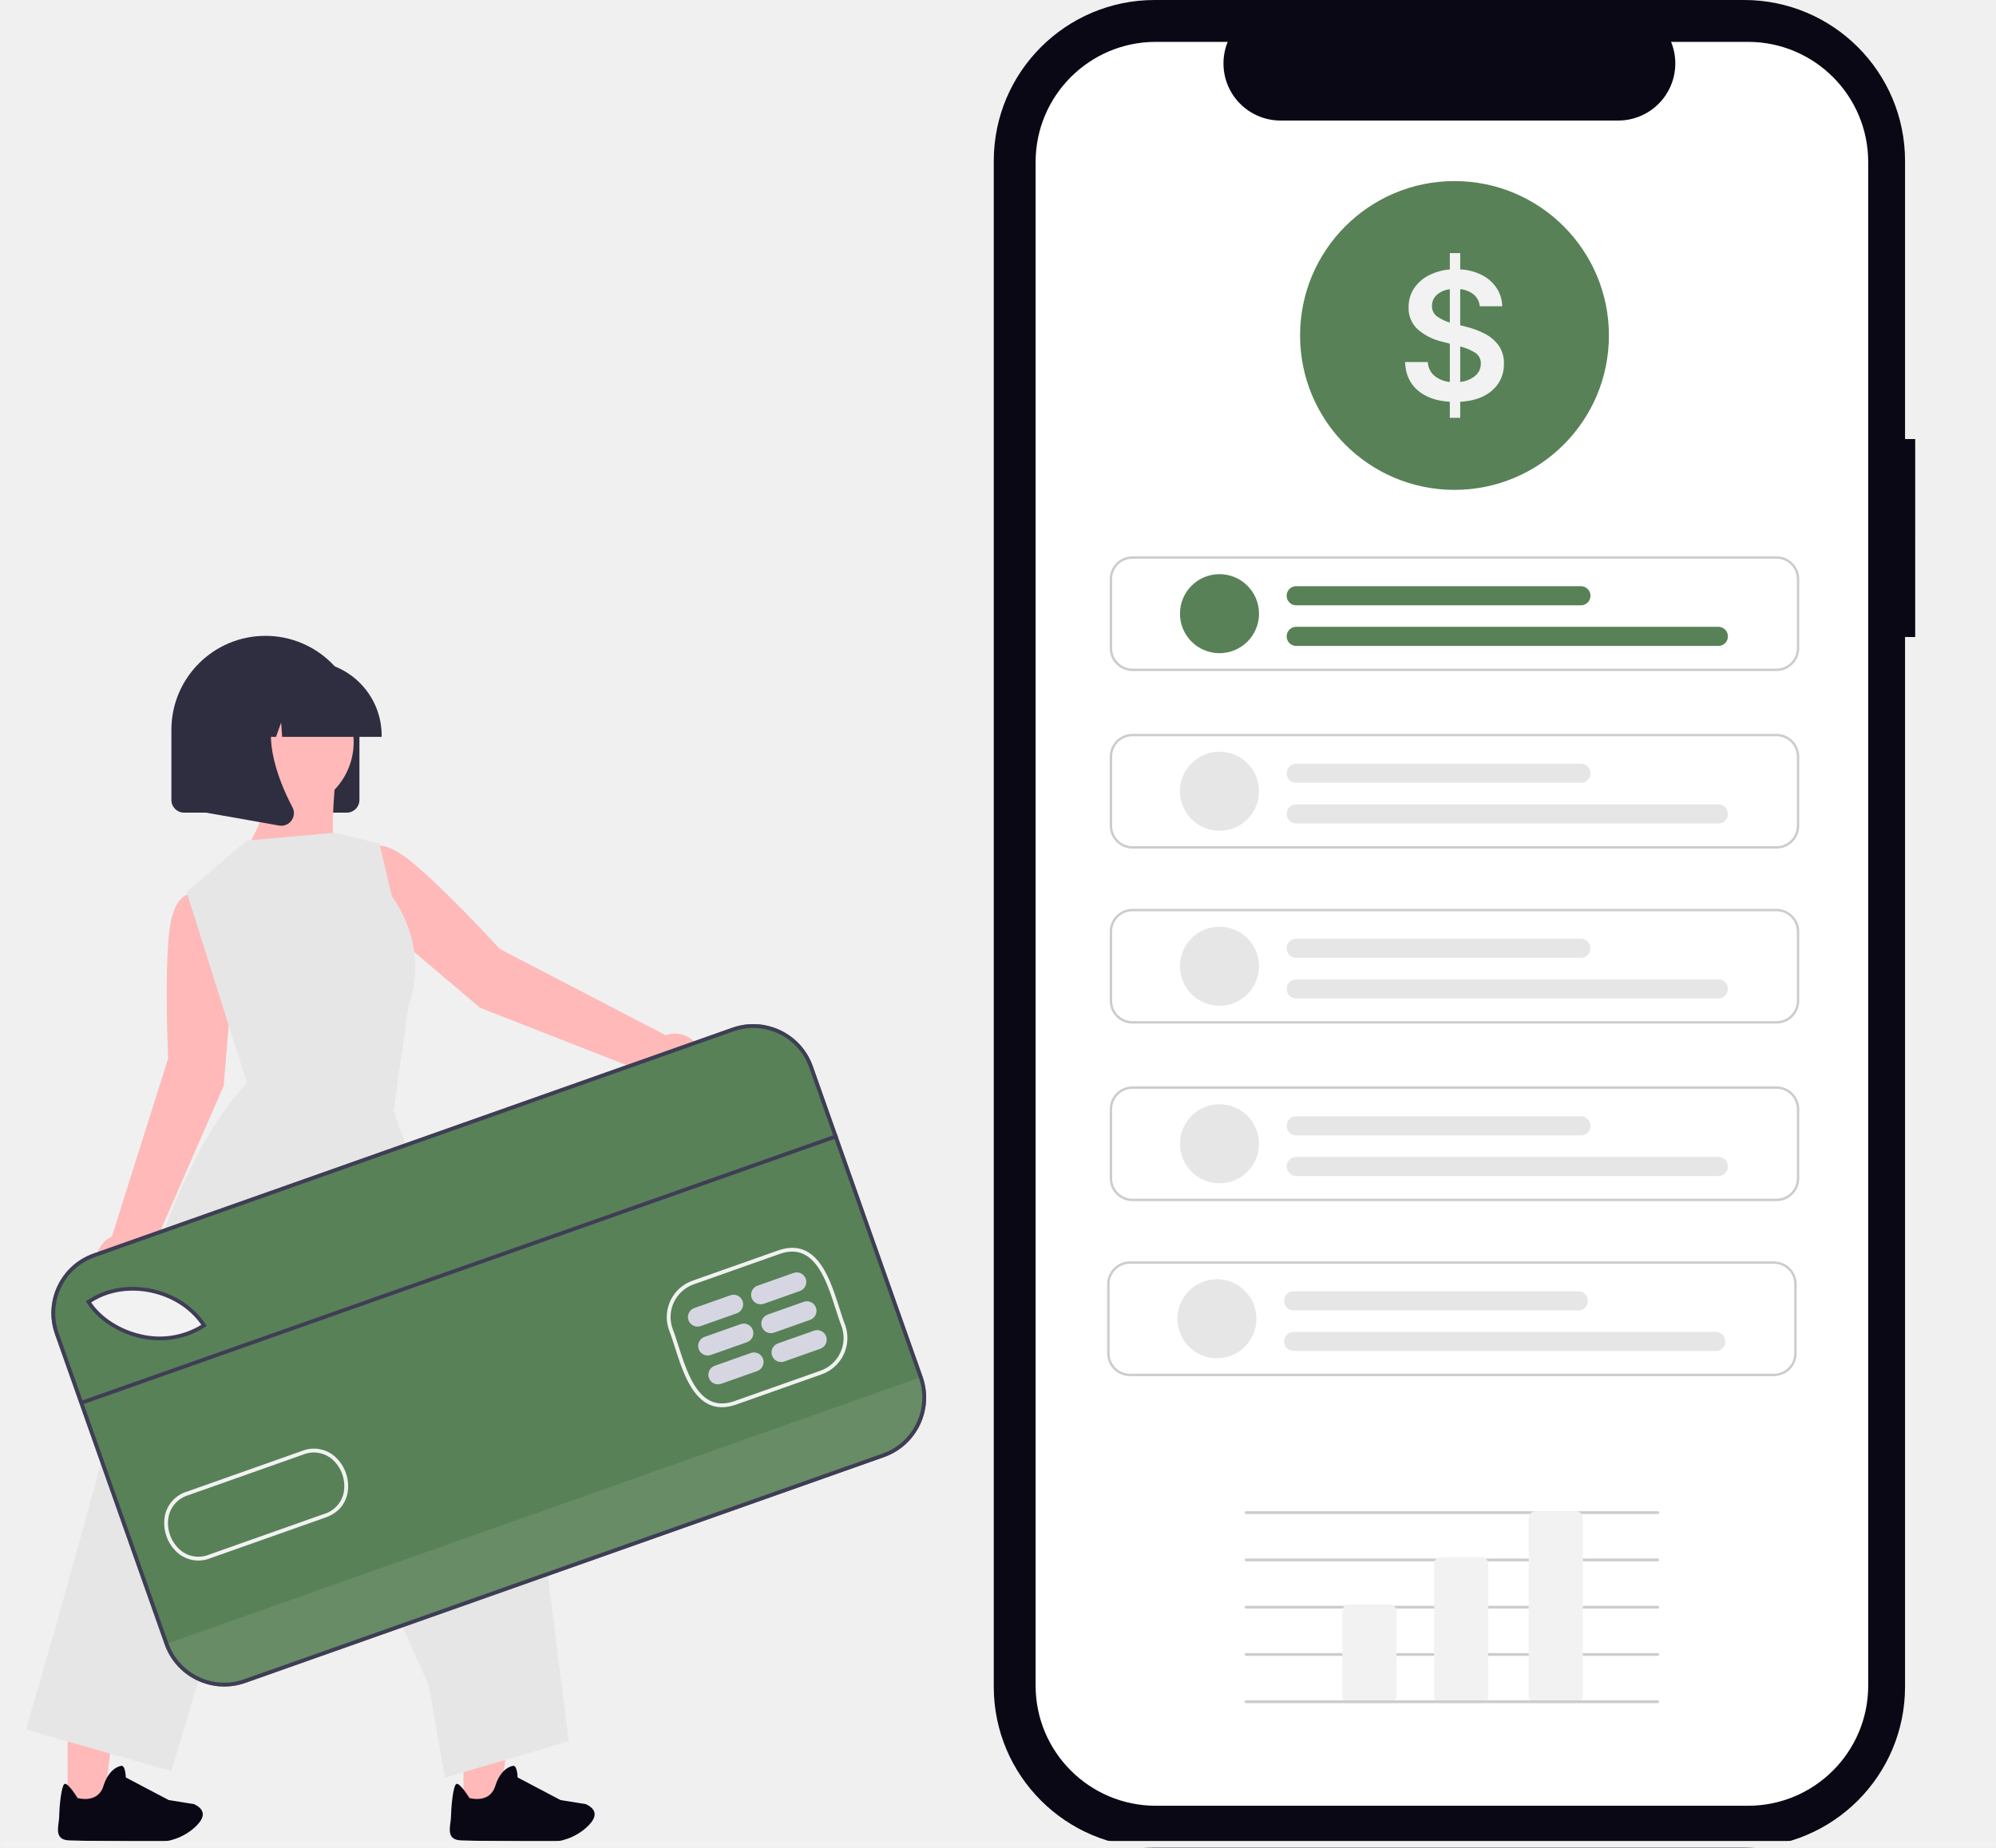
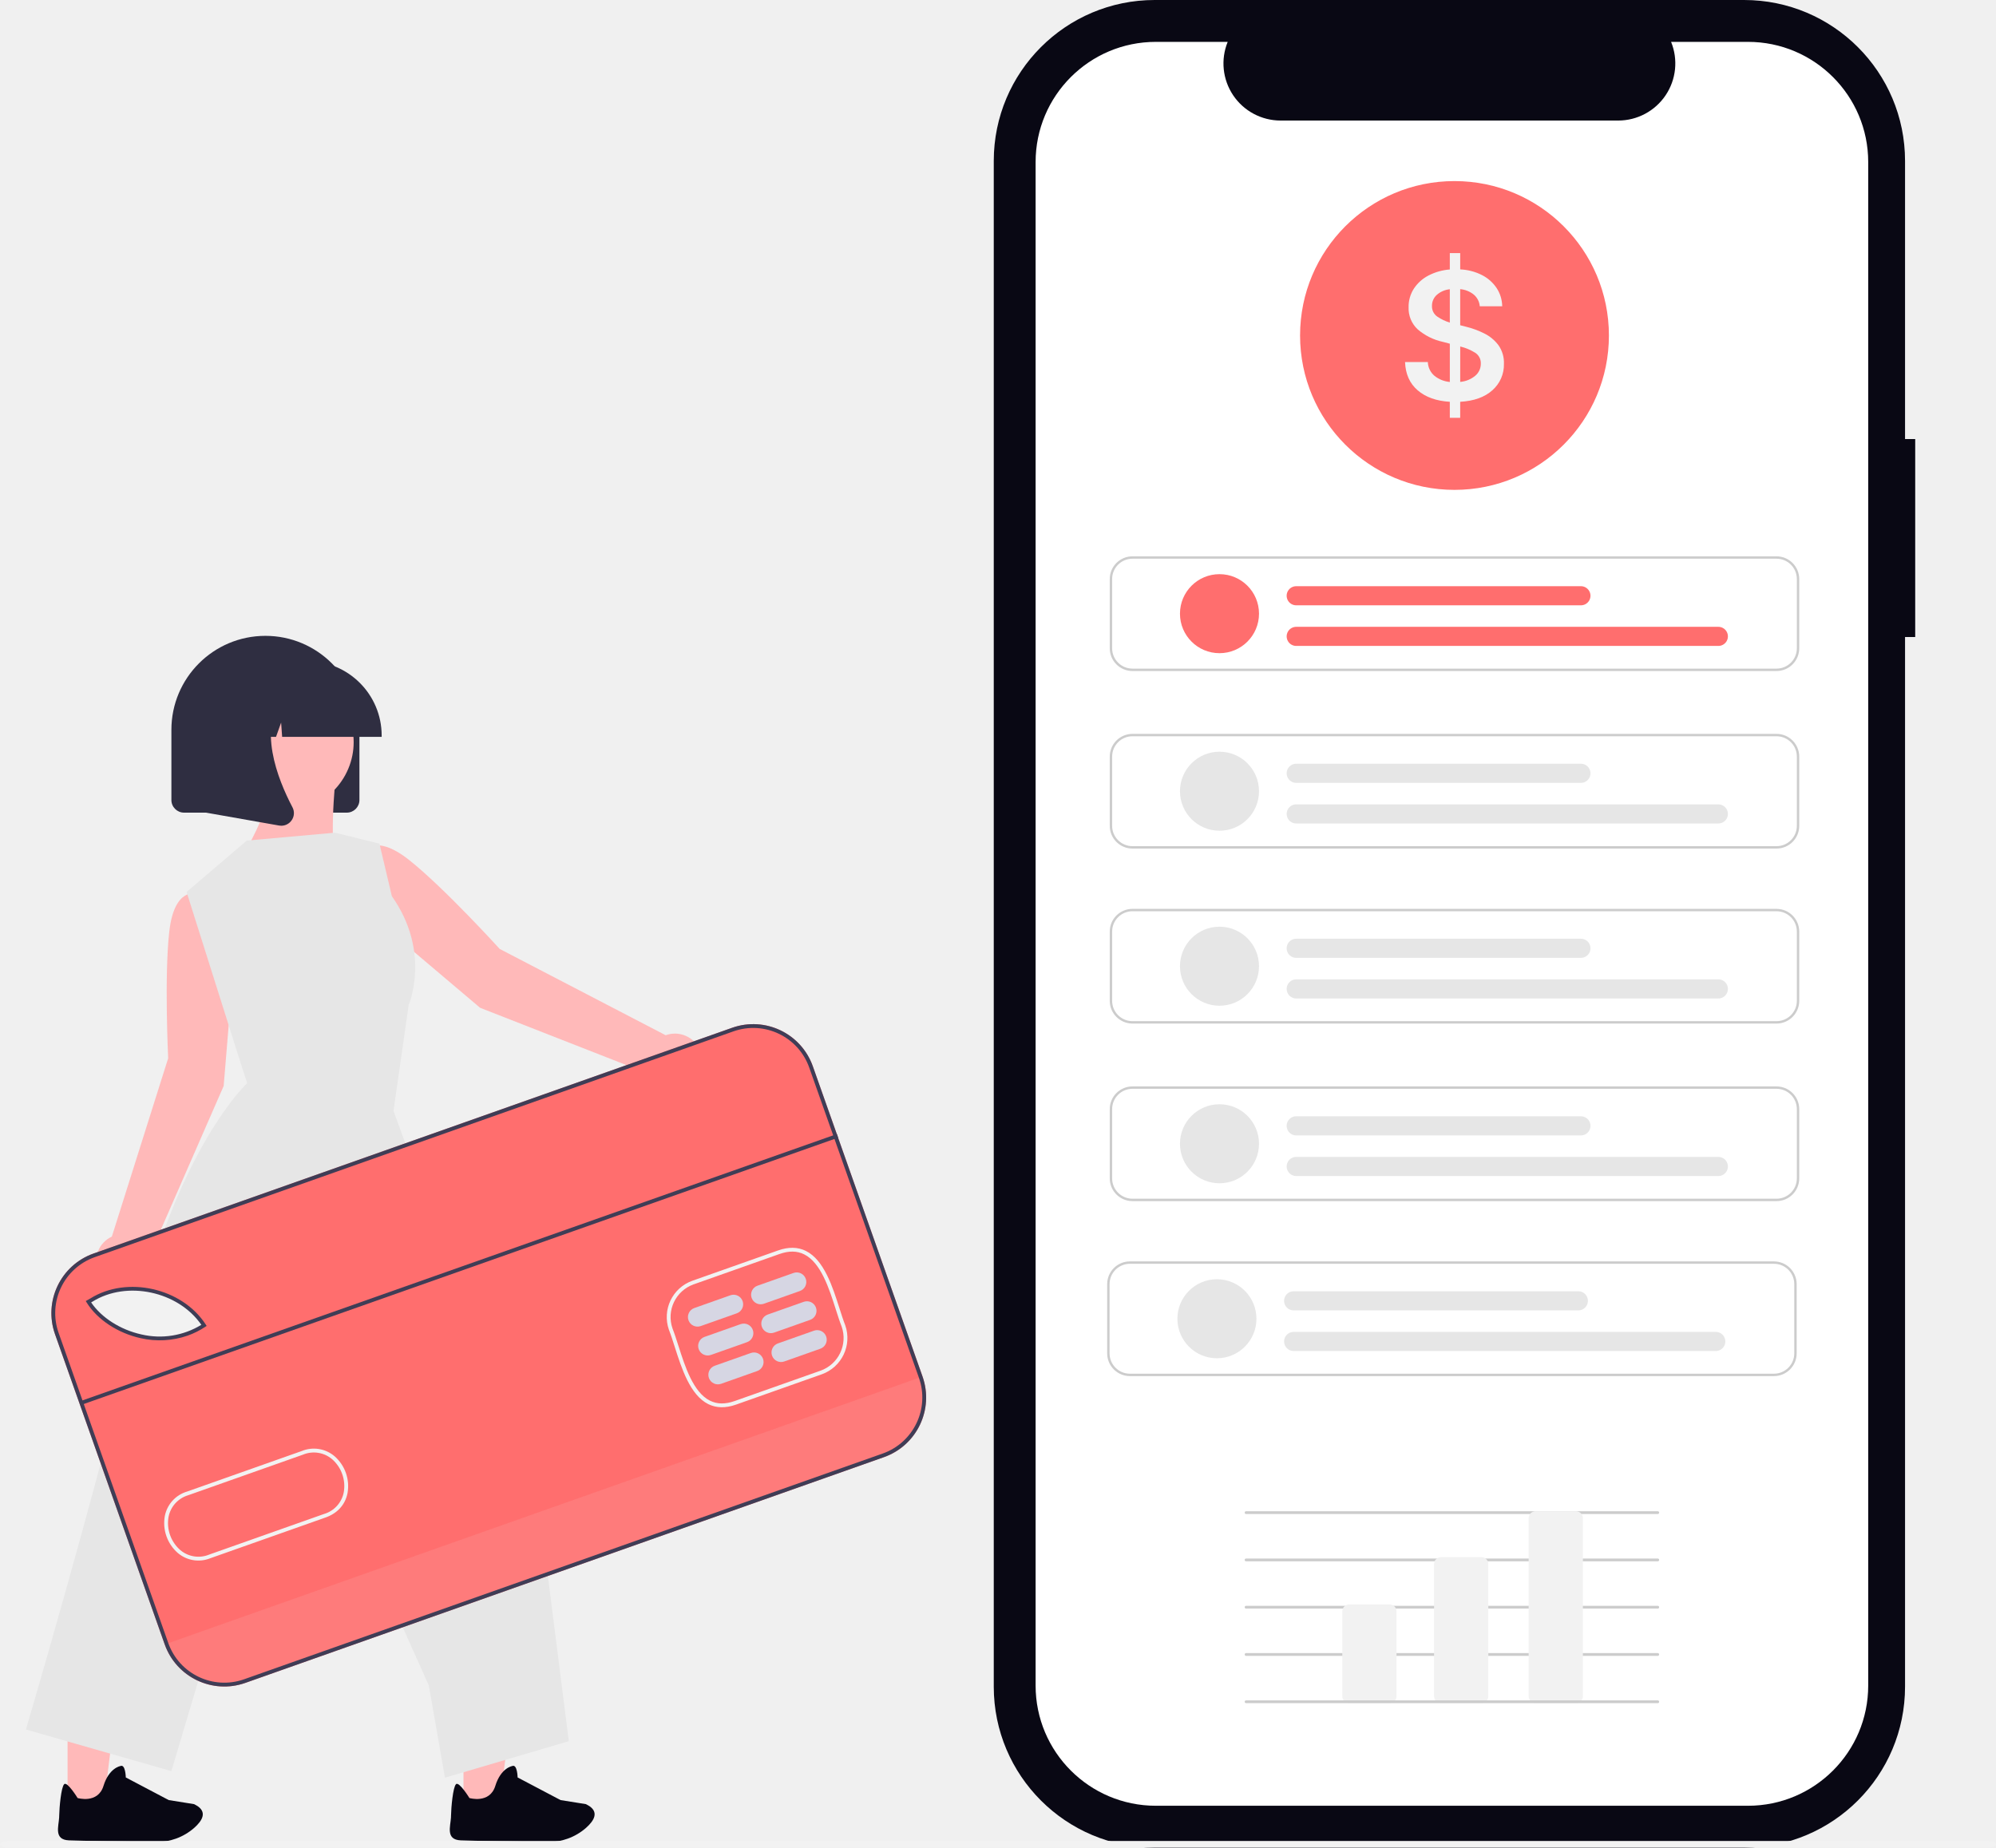
<svg xmlns="http://www.w3.org/2000/svg" width="800.008" height="740.66" viewBox="0 0 800.008 740.66" role="img" artist="Katerina Limpitsouni" source="https://undraw.co/">
  <g transform="translate(-560 -170)">
    <path d="M570.36,395.948l-66.507-34.583s-22.334-24.6-36.36-35.7-18.344-2.948-18.344-2.948l-5.9,9.827L457.5,352.357l38.489,32.593,68.773,26.937a10.906,10.906,0,1,0,5.6-15.939Z" transform="translate(256.438 189.043)" fill="#ffb9b9" />
    <path d="M400.465,365.451l-3.937-24.089-11.118-2.779s-8.824-2.718-10.886,15.056-.463,50.957-.463,50.957l-22.573,71.481a10.93,10.93,0,1,0,15.227,7.314L396.3,415.713Z" transform="translate(253.344 189.631)" fill="#ffb9b9" />
    <path d="M246.545,455.631h14.548l6.922-56.115H246.542Z" transform="translate(499.225 437.5)" fill="#ffb9b9" />
    <path d="M92.716,455.631h14.549l6.921-56.115H92.714Z" transform="translate(494.372 437.5)" fill="#ffb9b9" />
    <path d="M444.732,309.288H379.491a5.067,5.067,0,0,1-5.062-5.062V276.1a37.682,37.682,0,1,1,75.364,0v28.121A5.067,5.067,0,0,1,444.732,309.288Z" transform="translate(254.268 186.475)" fill="#2f2e41" />
    <path d="M60.391,10.373S47.03,38.7,49.168,47.248a23.408,23.408,0,0,1-1.6,15.5L22.981,61.677,0,39.766S34.738,15.717,32.6,3.96,60.391,10.373,60.391,10.373Z" transform="translate(634.085 491.094) rotate(-19)" fill="#ffb9b9" />
    <path d="M406.427,318.073l-24.131,20.6,19.8,62.669,4.468,13.994s-27.285,25.156-44.167,95.431-44.5,163.652-44.5,163.652L376.2,691.105l47.427-158.967,55.785,124.715,6.441,36.888L535.494,679.1l-11.71-92.512L465.232,426.452,471.314,384s9.133-21.188-6.733-43.621L459.6,319.3l-17.829-4.391Z" transform="translate(252.484 188.889)" fill="#e6e6e6" />
    <circle cx="27.627" cy="27.627" r="27.627" transform="translate(636.627 478.471) rotate(-61.337)" fill="#ffb9b9" />
    <path d="M458.126,278.607H418.233l-.409-5.727-2.045,5.727h-6.143l-.811-11.352-4.054,11.352H392.885v-.562a29.842,29.842,0,0,1,29.808-29.808h5.624a29.842,29.842,0,0,1,29.808,29.808Z" transform="translate(254.85 186.785)" fill="#2f2e41" />
    <path d="M418.062,313.846a5.167,5.167,0,0,1-.9-.079l-29.212-5.154V260.335h32.156l-.8.928c-11.077,12.918-2.732,33.865,3.228,45.2a4.987,4.987,0,0,1-.4,5.295,5.041,5.041,0,0,1-4.085,2.087Z" transform="translate(254.694 187.166)" fill="#2f2e41" />
-     <path d="M661.537,562.877,405.526,653.391a25.342,25.342,0,0,1-32.3-15.427L329.244,513.575a25.342,25.342,0,0,1,15.428-32.3l256.011-90.515a25.342,25.342,0,0,1,32.3,15.428l43.979,124.389a25.342,25.342,0,0,1-15.427,32.3Z" transform="translate(252.796 191.234)" fill="#588157" />
+     <path d="M661.537,562.877,405.526,653.391a25.342,25.342,0,0,1-32.3-15.427L329.244,513.575a25.342,25.342,0,0,1,15.428-32.3l256.011-90.515a25.342,25.342,0,0,1,32.3,15.428l43.979,124.389a25.342,25.342,0,0,1-15.427,32.3Z" transform="translate(252.796 191.234)" fill="#FF6E6E" />
    <path d="M675.549,526.253l.233.658a24.174,24.174,0,0,1-14.738,30.847L403.752,648.726a24.173,24.173,0,0,1-30.845-14.731l-.233-.658Z" transform="translate(254.212 195.555)" fill="#f2f2f2" opacity="0.096" />
    <path d="M389.078,506.905c-16.97,11.166-38.719,2.763-46.325-9.478l1.213-.689C358.413,487.734,379.867,492.751,389.078,506.905Z" transform="translate(253.269 194.482)" fill="#f2f2f2" />
    <path d="M594.661,539.09c-4.154,1.469-7.893,1.4-11.117-.2-7.286-3.62-10.7-14.353-13.451-22.978-.8-2.509-1.554-4.879-2.323-6.816l-.011-.03a15.446,15.446,0,0,1,9.36-19.611l34.435-12.175c4.148-1.467,7.884-1.4,11.1.2,7.284,3.615,10.705,14.345,13.455,22.966.8,2.514,1.559,4.889,2.33,6.829a15.455,15.455,0,0,1-9.356,19.644ZM569.2,508.545c.786,1.984,1.547,4.373,2.353,6.9,2.659,8.349,5.969,18.739,12.672,22.07,2.877,1.429,6.123,1.471,9.923.128l34.425-12.171a13.911,13.911,0,0,0,8.433-17.661c-.78-1.96-1.545-4.359-2.355-6.9-2.661-8.345-5.974-18.732-12.675-22.058-2.874-1.427-6.117-1.468-9.911-.127L577.632,490.9a13.908,13.908,0,0,0-8.431,17.644Z" transform="translate(260.34 193.977)" fill="#f2f2f2" />
    <path d="M381.991,510.952a34.226,34.226,0,0,1-18.814,1.034c-9.12-2-17.4-7.447-21.6-14.209l-.421-.678,1.893-1.076c14.664-9.134,36.654-4.182,46.145,10.4l.416.639-.637.42A32.2,32.2,0,0,1,381.991,510.952Zm-38.676-13.315c4.113,6.112,11.767,11,20.191,12.85a31.978,31.978,0,0,0,23.972-3.869c-9.284-13.43-29.854-17.885-43.63-9.286Z" transform="translate(253.218 194.457)" fill="#3f3d56" />
    <path d="M390.024,598.247a12.732,12.732,0,0,1-12.947-2.15,15.926,15.926,0,0,1-5.21-14.721,12.777,12.777,0,0,1,8.973-9.906l45.882-16.222a12.8,12.8,0,0,1,13.2,2.076,15.926,15.926,0,0,1,5.2,14.721c-.906,4.735-4.1,8.223-8.975,9.892l-45.883,16.222Zm-8.9-25.252a11.276,11.276,0,0,0-7.752,8.669,14.347,14.347,0,0,0,4.694,13.262,11.286,11.286,0,0,0,11.673,1.792l45.9-16.23a11.3,11.3,0,0,0,7.969-8.73,14.346,14.346,0,0,0-4.688-13.262,11.335,11.335,0,0,0-11.683-1.8l-45.908,16.231-.211.073Z" transform="translate(254.179 196.439)" fill="#f2f2f2" />
    <path d="M594.708,501.916l-14.464,5.114a3.835,3.835,0,0,1-2.557-7.232l14.464-5.114a3.835,3.835,0,0,1,2.557,7.232Z" transform="translate(260.599 194.553)" fill="#d6d6e3" />
    <path d="M598.674,513.134l-14.464,5.114a3.835,3.835,0,0,1-2.557-7.232l14.464-5.114a3.835,3.835,0,1,1,2.557,7.232Z" transform="translate(260.725 194.906)" fill="#d6d6e3" />
    <path d="M602.64,524.351l-14.464,5.114a3.835,3.835,0,0,1-2.557-7.232l14.464-5.114a3.835,3.835,0,1,1,2.557,7.232Z" transform="translate(260.85 195.26)" fill="#d6d6e3" />
    <path d="M619.246,493.241l-14.464,5.114a3.835,3.835,0,0,1-2.557-7.232l14.464-5.114a3.835,3.835,0,0,1,2.557,7.232Z" transform="translate(261.373 194.279)" fill="#d6d6e3" />
    <path d="M623.212,504.458l-14.464,5.114a3.835,3.835,0,1,1-2.557-7.232l14.464-5.114a3.835,3.835,0,1,1,2.557,7.232Z" transform="translate(261.498 194.633)" fill="#d6d6e3" />
    <path d="M627.178,515.675l-14.464,5.114a3.835,3.835,0,0,1-2.557-7.232l14.464-5.114a3.835,3.835,0,1,1,2.557,7.232Z" transform="translate(261.623 194.986)" fill="#d6d6e3" />
    <rect width="321.246" height="1.534" transform="matrix(0.943, -0.333, 0.333, 0.943, 592.484, 731.58)" fill="#3f3d56" />
    <path d="M661.537,562.877,405.526,653.391a25.342,25.342,0,0,1-32.3-15.427L329.244,513.575a25.342,25.342,0,0,1,15.428-32.3l256.011-90.515a25.342,25.342,0,0,1,32.3,15.428l43.979,124.389a25.342,25.342,0,0,1-15.427,32.3ZM345.183,482.718a23.806,23.806,0,0,0-14.493,30.346l43.979,124.389a23.806,23.806,0,0,0,30.345,14.493L661.026,561.43a23.806,23.806,0,0,0,14.493-30.345L631.539,406.7A23.806,23.806,0,0,0,601.194,392.2Z" transform="translate(252.796 191.234)" fill="#3f3d56" />
    <path d="M264.935,805.942a22.884,22.884,0,0,1-15.521,5.654c-10.511-.154-30.15-.468-34.71-.662-6.1-.275-4.078-5.6-3.88-9.264v-.363c.071-3.675.79-11.639,2.007-12.883s5.382,5.541,5.382,5.541,8.132,2.423,10.369-4.846,6.781-7.972,6.781-7.972c2.063-.913,2.165,4.571,2.165,4.571l17.213,9.07,10.1,1.616c.324.153.616.307.893.46C270.3,799.48,268.278,802.986,264.935,805.942Z" transform="translate(529.934 96.809)" fill="#090814" />
    <path d="M264.935,805.942a22.884,22.884,0,0,1-15.521,5.654c-10.511-.154-30.15-.468-34.71-.662-6.1-.275-4.078-5.6-3.88-9.264v-.363c.071-3.675.79-11.639,2.007-12.883s5.382,5.541,5.382,5.541,8.132,2.423,10.369-4.846,6.781-7.972,6.781-7.972c2.063-.913,2.165,4.571,2.165,4.571l17.213,9.07,10.1,1.616c.324.153.616.307.893.46C270.3,799.48,268.278,802.986,264.935,805.942Z" transform="translate(372.891 96.809)" fill="#090814" />
    <path d="M635.679,255.2h-4.073V143.715a64.523,64.523,0,0,0-64.523-64.522h-236.2a64.522,64.522,0,0,0-64.523,64.522V755.331a64.523,64.523,0,0,0,64.523,64.522h236.2a64.523,64.523,0,0,0,64.523-64.523V334.558h4.071Z" transform="translate(691.947 90.807)" fill="#090814" />
    <path d="M569.378,95.686H538.547a22.893,22.893,0,0,1-21.2,31.539H382.031a22.893,22.893,0,0,1-21.2-31.539h-28.8a48.187,48.187,0,0,0-48.187,48.187V754.59a48.187,48.187,0,0,0,48.187,48.187H569.368a48.187,48.187,0,0,0,48.187-48.186V143.873a48.187,48.187,0,0,0-48.176-48.187Z" transform="translate(691.234 91.098)" fill="#fff" />
    <path d="M0,669.03c0,.724,1.4,1.3,3.148,1.3H796.86c1.746,0,3.148-.581,3.148-1.3s-1.4-1.305-3.148-1.305H3.148C1.4,667.725,0,668.306,0,669.03Z" transform="translate(560 240.273)" fill="#f2f2f2" />
    <g transform="translate(1004.795 393.014)">
      <path d="M493.44,473.526H235.29a9.111,9.111,0,0,1-9.1-9.1V436.648a9.111,9.111,0,0,1,9.1-9.1H493.44a9.111,9.111,0,0,1,9.1,9.1v27.779a9.111,9.111,0,0,1-9.1,9.1ZM235.29,428.5a8.151,8.151,0,0,0-8.142,8.142v27.779a8.151,8.151,0,0,0,8.142,8.142H493.44a8.151,8.151,0,0,0,8.142-8.142V436.648a8.151,8.151,0,0,0-8.142-8.144Z" transform="translate(-226.19 -427.548)" fill="#ccc" />
-       <path d="M293.616,472.332a15.839,15.839,0,1,1,15.839-15.839,15.839,15.839,0,0,1-15.839,15.839Z" transform="translate(-249.633 -433.504)" fill="#588157" />
-       <path d="M529.174,487.007H360.108a3.832,3.832,0,1,1,0-7.663H529.174a3.832,3.832,0,1,1,0,7.663Z" transform="translate(-285.308 -451.086)" fill="#588157" />
-       <path d="M474.089,457.158H360.1a3.832,3.832,0,1,1,0-7.663H474.089a3.832,3.832,0,1,1,0,7.663Z" transform="translate(-285.305 -437.521)" fill="#588157" />
+       <path d="M293.616,472.332a15.839,15.839,0,1,1,15.839-15.839,15.839,15.839,0,0,1-15.839,15.839Z" transform="translate(-249.633 -433.504)" fill="#FF6E6E" />
+       <path d="M529.174,487.007H360.108a3.832,3.832,0,1,1,0-7.663H529.174a3.832,3.832,0,1,1,0,7.663Z" transform="translate(-285.308 -451.086)" fill="#FF6E6E" />
+       <path d="M474.089,457.158H360.1a3.832,3.832,0,1,1,0-7.663H474.089a3.832,3.832,0,1,1,0,7.663Z" transform="translate(-285.305 -437.521)" fill="#FF6E6E" />
    </g>
    <g transform="translate(1004.795 464.189)">
      <path d="M493.44,473.526H235.29a9.111,9.111,0,0,1-9.1-9.1V436.648a9.111,9.111,0,0,1,9.1-9.1H493.44a9.111,9.111,0,0,1,9.1,9.1v27.779a9.111,9.111,0,0,1-9.1,9.1ZM235.29,428.5a8.151,8.151,0,0,0-8.142,8.142v27.779a8.151,8.151,0,0,0,8.142,8.142H493.44a8.151,8.151,0,0,0,8.142-8.142V436.648a8.151,8.151,0,0,0-8.142-8.144Z" transform="translate(-226.19 -427.548)" fill="#ccc" />
      <path d="M293.616,472.332a15.839,15.839,0,1,1,15.839-15.839,15.839,15.839,0,0,1-15.839,15.839Z" transform="translate(-249.633 -433.504)" fill="#e6e6e6" />
      <path d="M529.174,487.007H360.108a3.832,3.832,0,1,1,0-7.663H529.174a3.832,3.832,0,1,1,0,7.663Z" transform="translate(-285.308 -451.086)" fill="#e6e6e6" />
      <path d="M474.089,457.158H360.1a3.832,3.832,0,1,1,0-7.663H474.089a3.832,3.832,0,1,1,0,7.663Z" transform="translate(-285.305 -437.521)" fill="#e6e6e6" />
    </g>
    <g transform="translate(1004.795 534.336)">
      <path d="M493.44,473.526H235.29a9.111,9.111,0,0,1-9.1-9.1V436.648a9.111,9.111,0,0,1,9.1-9.1H493.44a9.111,9.111,0,0,1,9.1,9.1v27.779a9.111,9.111,0,0,1-9.1,9.1ZM235.29,428.5a8.151,8.151,0,0,0-8.142,8.142v27.779a8.151,8.151,0,0,0,8.142,8.142H493.44a8.151,8.151,0,0,0,8.142-8.142V436.648a8.151,8.151,0,0,0-8.142-8.144Z" transform="translate(-226.19 -427.548)" fill="#ccc" />
      <path d="M293.616,472.332a15.839,15.839,0,1,1,15.839-15.839,15.839,15.839,0,0,1-15.839,15.839Z" transform="translate(-249.633 -433.504)" fill="#e6e6e6" />
      <path d="M529.174,487.007H360.108a3.832,3.832,0,1,1,0-7.663H529.174a3.832,3.832,0,1,1,0,7.663Z" transform="translate(-285.308 -451.086)" fill="#e6e6e6" />
      <path d="M474.089,457.158H360.1a3.832,3.832,0,1,1,0-7.663H474.089a3.832,3.832,0,1,1,0,7.663Z" transform="translate(-285.305 -437.521)" fill="#e6e6e6" />
    </g>
    <g transform="translate(1004.795 605.512)">
      <path d="M493.44,473.526H235.29a9.111,9.111,0,0,1-9.1-9.1V436.648a9.111,9.111,0,0,1,9.1-9.1H493.44a9.111,9.111,0,0,1,9.1,9.1v27.779a9.111,9.111,0,0,1-9.1,9.1ZM235.29,428.5a8.151,8.151,0,0,0-8.142,8.142v27.779a8.151,8.151,0,0,0,8.142,8.142H493.44a8.151,8.151,0,0,0,8.142-8.142V436.648a8.151,8.151,0,0,0-8.142-8.144Z" transform="translate(-226.19 -427.548)" fill="#ccc" />
      <path d="M293.616,472.332a15.839,15.839,0,1,1,15.839-15.839,15.839,15.839,0,0,1-15.839,15.839Z" transform="translate(-249.633 -433.504)" fill="#e6e6e6" />
      <path d="M529.174,487.007H360.108a3.832,3.832,0,1,1,0-7.663H529.174a3.832,3.832,0,1,1,0,7.663Z" transform="translate(-285.308 -451.086)" fill="#e6e6e6" />
      <path d="M474.089,457.158H360.1a3.832,3.832,0,1,1,0-7.663H474.089a3.832,3.832,0,1,1,0,7.663Z" transform="translate(-285.305 -437.521)" fill="#e6e6e6" />
    </g>
    <g transform="translate(1003.764 675.658)">
      <path d="M493.44,473.526H235.29a9.111,9.111,0,0,1-9.1-9.1V436.648a9.111,9.111,0,0,1,9.1-9.1H493.44a9.111,9.111,0,0,1,9.1,9.1v27.779a9.111,9.111,0,0,1-9.1,9.1ZM235.29,428.5a8.151,8.151,0,0,0-8.142,8.142v27.779a8.151,8.151,0,0,0,8.142,8.142H493.44a8.151,8.151,0,0,0,8.142-8.142V436.648a8.151,8.151,0,0,0-8.142-8.144Z" transform="translate(-226.19 -427.548)" fill="#ccc" />
      <path d="M293.616,472.332a15.839,15.839,0,1,1,15.839-15.839,15.839,15.839,0,0,1-15.839,15.839Z" transform="translate(-249.633 -433.504)" fill="#e6e6e6" />
      <path d="M529.174,487.007H360.108a3.832,3.832,0,1,1,0-7.663H529.174a3.832,3.832,0,1,1,0,7.663Z" transform="translate(-285.308 -451.086)" fill="#e6e6e6" />
      <path d="M474.089,457.158H360.1a3.832,3.832,0,1,1,0-7.663H474.089a3.832,3.832,0,1,1,0,7.663Z" transform="translate(-285.305 -437.521)" fill="#e6e6e6" />
    </g>
-     <circle cx="61.893" cy="61.893" r="61.893" transform="translate(1081.075 242.59)" fill="#588157" />
+     <circle cx="61.893" cy="61.893" r="61.893" transform="translate(1081.075 242.59)" fill="#FF6E6E" />
    <path d="M488.774,257.615H323.768a.557.557,0,0,1,0-1.115H488.774a.557.557,0,0,1,0,1.115Z" transform="translate(735.666 519.311)" fill="#ccc" />
    <path d="M488.774,291.615H323.768a.557.557,0,0,1,0-1.115H488.774a.557.557,0,0,1,0,1.115Z" transform="translate(735.666 504.266)" fill="#ccc" />
    <path d="M488.774,325.615H323.768a.557.557,0,0,1,0-1.115H488.774a.557.557,0,0,1,0,1.115Z" transform="translate(735.666 489.221)" fill="#ccc" />
    <path d="M488.774,359.615H323.768a.557.557,0,0,1,0-1.115H488.774a.557.557,0,0,1,0,1.115Z" transform="translate(735.666 474.172)" fill="#ccc" />
    <path d="M430.164,363.079H414a2.79,2.79,0,0,1-2.787-2.787v-34A2.79,2.79,0,0,1,414,323.5h16.166a2.79,2.79,0,0,1,2.787,2.787v34A2.79,2.79,0,0,1,430.164,363.079Z" transform="translate(686.778 489.66)" fill="#f2f2f2" />
    <path d="M496.164,348.033H480a2.79,2.79,0,0,1-2.787-2.787V292.287A2.79,2.79,0,0,1,480,289.5h16.166a2.79,2.79,0,0,1,2.787,2.787v52.958a2.79,2.79,0,0,1-2.787,2.787Z" transform="translate(657.569 504.709)" fill="#f2f2f2" />
    <path d="M564.164,333.429H548a2.791,2.791,0,0,1-2.787-2.787V259.287A2.791,2.791,0,0,1,548,256.5h16.166a2.791,2.791,0,0,1,2.787,2.787v71.354a2.791,2.791,0,0,1-2.787,2.787Z" transform="translate(627.477 519.311)" fill="#f2f2f2" />
    <path d="M488.774,393.615H323.768a.557.557,0,0,1,0-1.115H488.774a.557.557,0,0,1,0,1.115Z" transform="translate(735.666 459.127)" fill="#ccc" />
    <path d="M23.512-33.356v-6.421q-8.088-.486-12.878-4.6T5.566-55.709H14.7a7.549,7.549,0,0,0,2.742,5.588,11.6,11.6,0,0,0,6.074,2.4V-63.068L20.735-63.8A23.028,23.028,0,0,1,10.617-68.83,11.51,11.51,0,0,1,6.99-77.681a13.385,13.385,0,0,1,2.135-7.5A15.552,15.552,0,0,1,14.99-90.42a22.083,22.083,0,0,1,8.521-2.4v-6.56h4.165v6.526a21.336,21.336,0,0,1,8.764,2.291,15.521,15.521,0,0,1,5.849,5.207,13.657,13.657,0,0,1,2.221,7.289h-8.99a6.861,6.861,0,0,0-2.4-4.686,10.123,10.123,0,0,0-5.45-2.187v14.474l2.326.59a34.578,34.578,0,0,1,7.307,2.69A15.871,15.871,0,0,1,43-62.478a12.128,12.128,0,0,1,2.2,7.463,13.656,13.656,0,0,1-4.6,10.587q-4.6,4.165-12.93,4.651v6.421Zm4.165-14.4a10.878,10.878,0,0,0,5.988-2.43,6.233,6.233,0,0,0,2.274-4.894,4.923,4.923,0,0,0-2.256-4.356,20.324,20.324,0,0,0-6-2.516ZM23.512-71.537V-84.9a9.327,9.327,0,0,0-5.259,2.291,5.822,5.822,0,0,0-1.892,4.373,4.957,4.957,0,0,0,2.2,4.356A17.887,17.887,0,0,0,23.512-71.537Z" transform="translate(1117.584 370.848)" fill="#f2f2f2" />
  </g>
</svg>
